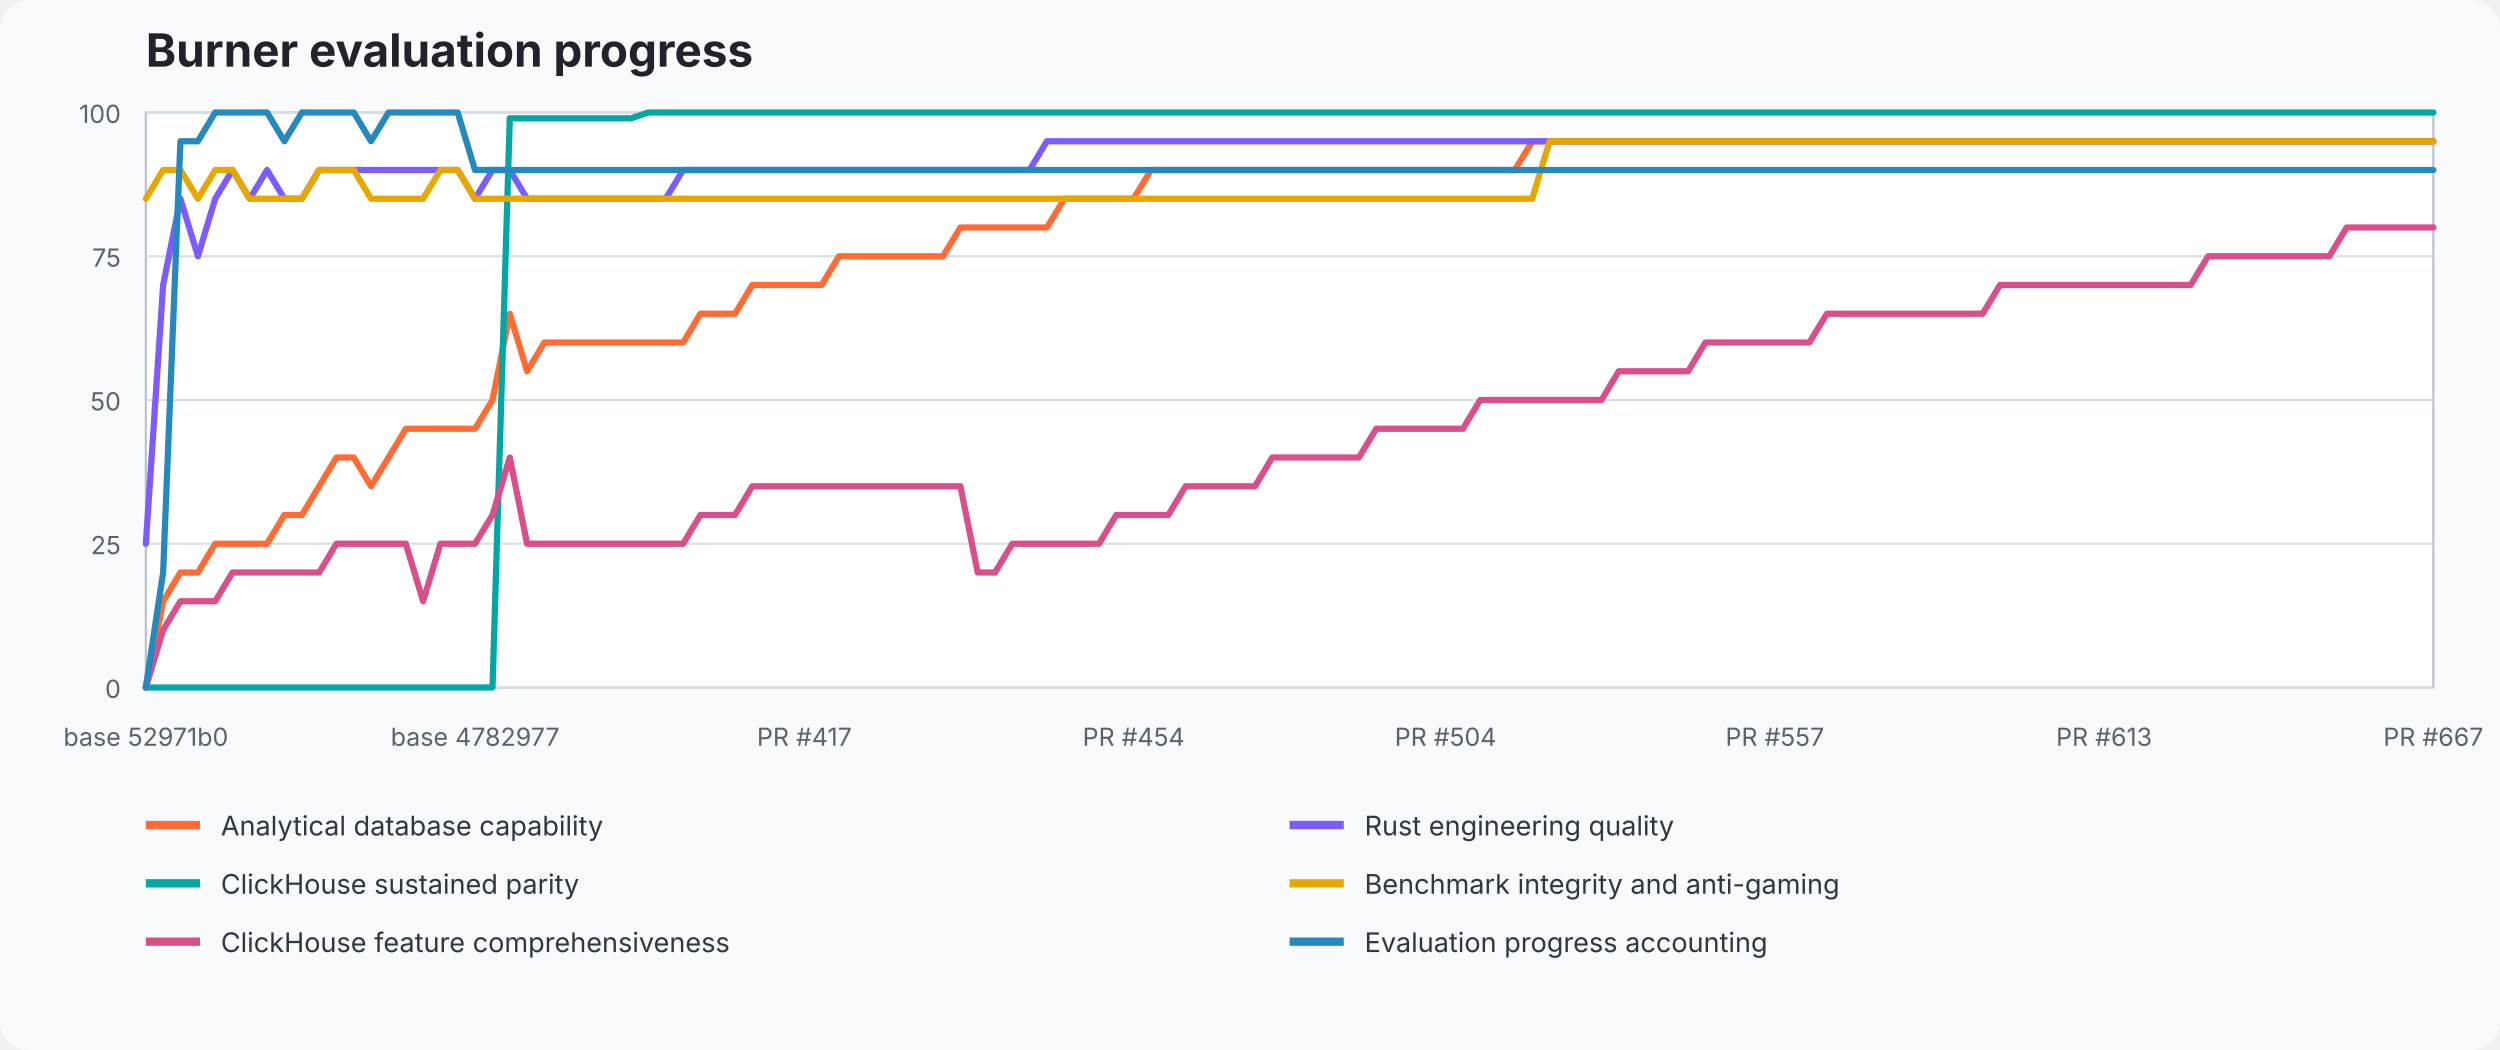
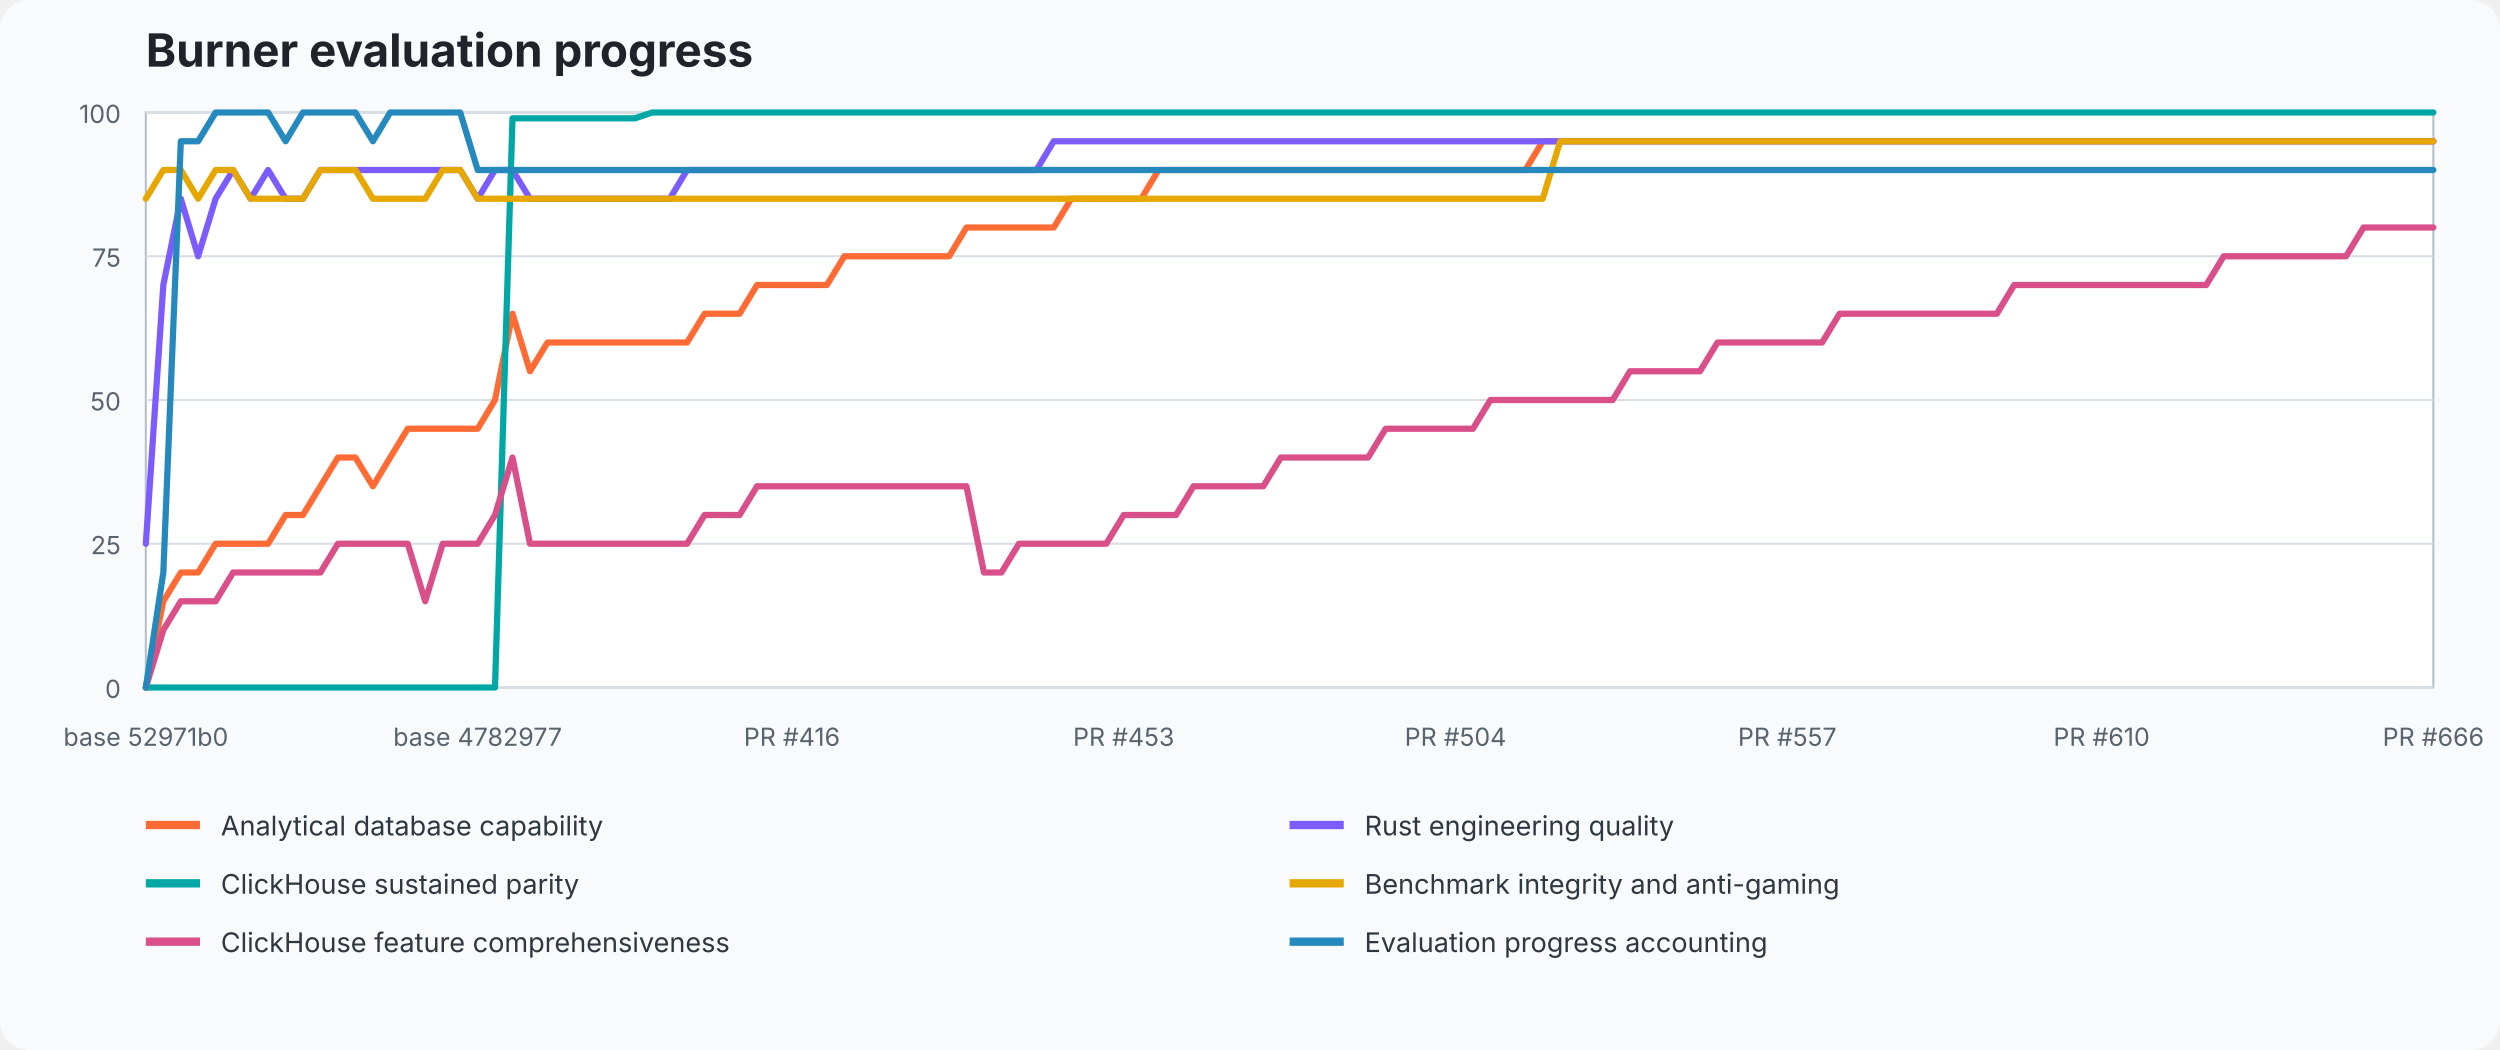
<svg xmlns="http://www.w3.org/2000/svg" width="1200" height="504" viewBox="0 0 1200 504" role="img" aria-labelledby="title desc">
  <style>text{font-family:ui-sans-serif,system-ui,-apple-system,BlinkMacSystemFont,"Segoe UI",sans-serif}.title{font-size:22px;font-weight:700;fill:#20242a}.axis{font-size:12px;fill:#59636e}.legend{font-size:13px;fill:#2f3740}.grid{stroke:#d8dee5;stroke-width:1}.plot{fill:#fff;stroke:#b7c0ca}</style>
  <rect width="100%" height="100%" fill="#f8fafc" rx="14" />
  <text x="70" y="32" class="title">Burner evaluation progress</text>
  <rect x="70" y="54" width="1098" height="276" class="plot" />
  <line x1="70" y1="330" x2="1168" y2="330" class="grid" />
  <text x="58" y="335" text-anchor="end" class="axis">0</text>
  <line x1="70" y1="261" x2="1168" y2="261" class="grid" />
  <text x="58" y="266" text-anchor="end" class="axis">25</text>
  <line x1="70" y1="192" x2="1168" y2="192" class="grid" />
  <text x="58" y="197" text-anchor="end" class="axis">50</text>
  <line x1="70" y1="123" x2="1168" y2="123" class="grid" />
  <text x="58" y="128" text-anchor="end" class="axis">75</text>
  <line x1="70" y1="54" x2="1168" y2="54" class="grid" />
  <text x="58" y="59" text-anchor="end" class="axis">100</text>
-   <polyline points="70.0,330.0 78.3,288.6 86.6,274.8 95.0,274.8 103.3,261.0 111.6,261.0 119.9,261.0 128.2,261.0 136.5,247.2 144.9,247.2 153.2,233.4 161.5,219.6 169.8,219.6 178.1,233.4 186.5,219.6 194.8,205.8 203.1,205.8 211.4,205.8 219.7,205.8 228.0,205.8 236.4,192.0 244.7,150.6 253.0,178.2 261.3,164.4 269.6,164.4 278.0,164.4 286.3,164.4 294.6,164.4 302.9,164.4 311.2,164.4 319.5,164.4 327.9,164.4 336.2,150.6 344.5,150.6 352.8,150.6 361.1,136.8 369.5,136.8 377.8,136.8 386.1,136.8 394.4,136.8 402.7,123.0 411.0,123.0 419.4,123.0 427.7,123.0 436.0,123.0 444.3,123.0 452.6,123.0 461.0,109.2 469.3,109.2 477.6,109.2 485.9,109.2 494.2,109.2 502.5,109.2 510.9,95.4 519.2,95.4 527.5,95.4 535.8,95.4 544.1,95.4 552.5,81.6 560.8,81.6 569.1,81.6 577.4,81.6 585.7,81.6 594.0,81.6 602.4,81.6 610.7,81.6 619.0,81.6 627.3,81.6 635.6,81.6 644.0,81.6 652.3,81.6 660.6,81.6 668.9,81.6 677.2,81.6 685.5,81.6 693.9,81.6 702.2,81.6 710.5,81.6 718.8,81.6 727.1,81.6 735.5,67.8 743.8,67.8 752.1,67.8 760.4,67.8 768.7,67.8 777.0,67.8 785.4,67.8 793.7,67.8 802.0,67.8 810.3,67.8 818.6,67.8 827.0,67.8 835.3,67.8 843.6,67.8 851.9,67.8 860.2,67.8 868.5,67.8 876.9,67.8 885.2,67.8 893.5,67.8 901.8,67.8 910.1,67.8 918.5,67.8 926.8,67.8 935.1,67.8 943.4,67.8 951.7,67.8 960.0,67.8 968.4,67.8 976.7,67.8 985.0,67.8 993.3,67.8 1001.6,67.8 1010.0,67.8 1018.3,67.8 1026.6,67.8 1034.9,67.8 1043.2,67.8 1051.5,67.8 1059.9,67.8 1068.2,67.8 1076.5,67.8 1084.8,67.8 1093.1,67.8 1101.5,67.8 1109.8,67.8 1118.1,67.8 1126.4,67.8 1134.7,67.8 1143.0,67.8 1151.4,67.8 1159.7,67.8 1168.0,67.8" fill="none" stroke="#ff6b35" stroke-width="3" stroke-linejoin="round" stroke-linecap="round" />
-   <polyline points="70.0,261.0 78.3,136.8 86.6,95.4 95.0,123.0 103.3,95.4 111.6,81.6 119.9,95.4 128.2,81.6 136.5,95.4 144.9,95.4 153.2,81.6 161.5,81.6 169.8,81.6 178.1,81.6 186.5,81.6 194.8,81.6 203.1,81.6 211.4,81.6 219.7,81.6 228.0,95.4 236.4,81.6 244.7,81.6 253.0,95.4 261.3,95.4 269.6,95.4 278.0,95.4 286.3,95.4 294.6,95.4 302.9,95.4 311.2,95.4 319.5,95.4 327.9,81.6 336.2,81.6 344.5,81.6 352.8,81.6 361.1,81.6 369.5,81.6 377.8,81.6 386.1,81.6 394.4,81.6 402.7,81.6 411.0,81.6 419.4,81.6 427.7,81.6 436.0,81.6 444.3,81.6 452.6,81.6 461.0,81.6 469.3,81.6 477.6,81.6 485.9,81.6 494.2,81.6 502.5,67.8 510.9,67.8 519.2,67.8 527.5,67.8 535.8,67.8 544.1,67.8 552.5,67.8 560.8,67.8 569.1,67.8 577.4,67.8 585.7,67.8 594.0,67.8 602.4,67.8 610.7,67.8 619.0,67.8 627.3,67.8 635.6,67.8 644.0,67.8 652.3,67.8 660.6,67.8 668.9,67.8 677.2,67.8 685.5,67.8 693.9,67.8 702.2,67.8 710.5,67.8 718.8,67.8 727.1,67.8 735.5,67.8 743.8,67.8 752.1,67.8 760.4,67.8 768.7,67.8 777.0,67.8 785.4,67.8 793.7,67.8 802.0,67.8 810.3,67.8 818.6,67.8 827.0,67.8 835.3,67.8 843.6,67.8 851.9,67.8 860.2,67.8 868.5,67.8 876.9,67.8 885.2,67.8 893.5,67.8 901.8,67.8 910.1,67.8 918.5,67.8 926.8,67.8 935.1,67.8 943.4,67.8 951.7,67.8 960.0,67.8 968.4,67.8 976.7,67.8 985.0,67.8 993.3,67.8 1001.6,67.8 1010.0,67.8 1018.3,67.8 1026.6,67.8 1034.9,67.8 1043.2,67.8 1051.5,67.8 1059.9,67.8 1068.2,67.8 1076.5,67.8 1084.8,67.8 1093.1,67.8 1101.5,67.8 1109.8,67.8 1118.1,67.8 1126.4,67.8 1134.7,67.8 1143.0,67.8 1151.4,67.8 1159.7,67.8 1168.0,67.8" fill="none" stroke="#7c5cff" stroke-width="3" stroke-linejoin="round" stroke-linecap="round" />
-   <polyline points="70.0,330.0 78.3,330.0 86.6,330.0 95.0,330.0 103.3,330.0 111.6,330.0 119.9,330.0 128.2,330.0 136.5,330.0 144.9,330.0 153.2,330.0 161.5,330.0 169.8,330.0 178.1,330.0 186.5,330.0 194.8,330.0 203.1,330.0 211.4,330.0 219.7,330.0 228.0,330.0 236.4,330.0 244.7,56.8 253.0,56.8 261.3,56.8 269.6,56.8 278.0,56.8 286.3,56.8 294.6,56.8 302.9,56.8 311.2,54.0 319.5,54.0 327.9,54.0 336.2,54.0 344.5,54.0 352.8,54.0 361.1,54.0 369.5,54.0 377.8,54.0 386.1,54.0 394.4,54.0 402.7,54.0 411.0,54.0 419.4,54.0 427.7,54.0 436.0,54.0 444.3,54.0 452.6,54.0 461.0,54.0 469.3,54.0 477.6,54.0 485.9,54.0 494.2,54.0 502.5,54.0 510.9,54.0 519.2,54.0 527.5,54.0 535.8,54.0 544.1,54.0 552.5,54.0 560.8,54.0 569.1,54.0 577.4,54.0 585.7,54.0 594.0,54.0 602.4,54.0 610.7,54.0 619.0,54.0 627.3,54.0 635.6,54.0 644.0,54.0 652.3,54.0 660.6,54.0 668.9,54.0 677.2,54.0 685.5,54.0 693.9,54.0 702.2,54.0 710.5,54.0 718.8,54.0 727.1,54.0 735.5,54.0 743.8,54.0 752.1,54.0 760.4,54.0 768.7,54.0 777.0,54.0 785.4,54.0 793.7,54.0 802.0,54.0 810.3,54.0 818.6,54.0 827.0,54.0 835.3,54.0 843.6,54.0 851.9,54.0 860.2,54.0 868.5,54.0 876.9,54.0 885.2,54.0 893.5,54.0 901.8,54.0 910.1,54.0 918.5,54.0 926.8,54.0 935.1,54.0 943.4,54.0 951.7,54.0 960.0,54.0 968.4,54.0 976.7,54.0 985.0,54.0 993.3,54.0 1001.6,54.0 1010.0,54.0 1018.3,54.0 1026.6,54.0 1034.9,54.0 1043.2,54.0 1051.5,54.0 1059.9,54.0 1068.2,54.0 1076.5,54.0 1084.8,54.0 1093.1,54.0 1101.5,54.0 1109.8,54.0 1118.1,54.0 1126.4,54.0 1134.7,54.0 1143.0,54.0 1151.4,54.0 1159.7,54.0 1168.0,54.0" fill="none" stroke="#00a7a5" stroke-width="3" stroke-linejoin="round" stroke-linecap="round" />
-   <polyline points="70.0,95.4 78.3,81.6 86.6,81.6 95.0,95.4 103.3,81.6 111.6,81.6 119.9,95.4 128.2,95.4 136.5,95.4 144.9,95.4 153.2,81.6 161.5,81.6 169.8,81.6 178.1,95.4 186.5,95.4 194.8,95.4 203.1,95.4 211.4,81.6 219.7,81.6 228.0,95.4 236.4,95.4 244.7,95.4 253.0,95.4 261.3,95.4 269.6,95.4 278.0,95.4 286.3,95.4 294.6,95.4 302.9,95.4 311.2,95.4 319.5,95.4 327.9,95.4 336.2,95.4 344.5,95.4 352.8,95.4 361.1,95.4 369.5,95.4 377.8,95.4 386.1,95.4 394.4,95.4 402.7,95.4 411.0,95.4 419.4,95.4 427.7,95.4 436.0,95.4 444.3,95.4 452.6,95.4 461.0,95.4 469.3,95.4 477.6,95.4 485.9,95.4 494.2,95.4 502.5,95.4 510.9,95.4 519.2,95.4 527.5,95.4 535.8,95.4 544.1,95.4 552.5,95.4 560.8,95.4 569.1,95.4 577.4,95.4 585.7,95.4 594.0,95.4 602.4,95.4 610.7,95.4 619.0,95.4 627.3,95.4 635.6,95.4 644.0,95.4 652.3,95.4 660.6,95.4 668.9,95.4 677.2,95.4 685.5,95.4 693.9,95.4 702.2,95.4 710.5,95.4 718.8,95.4 727.1,95.4 735.5,95.4 743.8,67.8 752.1,67.8 760.4,67.8 768.7,67.8 777.0,67.8 785.4,67.8 793.7,67.8 802.0,67.8 810.3,67.8 818.6,67.8 827.0,67.8 835.3,67.8 843.6,67.8 851.9,67.8 860.2,67.8 868.5,67.8 876.9,67.8 885.2,67.8 893.5,67.8 901.8,67.8 910.1,67.8 918.5,67.8 926.8,67.8 935.1,67.8 943.4,67.8 951.7,67.8 960.0,67.8 968.4,67.8 976.7,67.8 985.0,67.8 993.3,67.8 1001.6,67.8 1010.0,67.8 1018.3,67.8 1026.6,67.8 1034.9,67.8 1043.2,67.8 1051.5,67.8 1059.9,67.8 1068.2,67.8 1076.5,67.8 1084.8,67.8 1093.1,67.8 1101.5,67.8 1109.8,67.8 1118.1,67.8 1126.4,67.8 1134.7,67.8 1143.0,67.8 1151.4,67.8 1159.7,67.8 1168.0,67.8" fill="none" stroke="#e6a700" stroke-width="3" stroke-linejoin="round" stroke-linecap="round" />
-   <polyline points="70.0,330.0 78.3,302.4 86.6,288.6 95.0,288.6 103.3,288.6 111.6,274.8 119.9,274.8 128.2,274.8 136.5,274.8 144.9,274.8 153.2,274.8 161.5,261.0 169.8,261.0 178.1,261.0 186.5,261.0 194.8,261.0 203.1,288.6 211.4,261.0 219.7,261.0 228.0,261.0 236.4,247.2 244.7,219.6 253.0,261.0 261.3,261.0 269.6,261.0 278.0,261.0 286.3,261.0 294.6,261.0 302.9,261.0 311.2,261.0 319.5,261.0 327.9,261.0 336.2,247.2 344.5,247.2 352.8,247.2 361.1,233.4 369.5,233.4 377.8,233.4 386.1,233.4 394.4,233.4 402.7,233.4 411.0,233.4 419.4,233.4 427.7,233.4 436.0,233.4 444.3,233.4 452.6,233.4 461.0,233.4 469.3,274.8 477.6,274.8 485.9,261.0 494.2,261.0 502.5,261.0 510.9,261.0 519.2,261.0 527.5,261.0 535.8,247.2 544.1,247.2 552.5,247.2 560.8,247.2 569.1,233.4 577.4,233.4 585.7,233.4 594.0,233.4 602.4,233.4 610.7,219.6 619.0,219.6 627.3,219.6 635.6,219.6 644.0,219.6 652.3,219.6 660.6,205.8 668.9,205.8 677.2,205.8 685.5,205.8 693.9,205.8 702.2,205.8 710.5,192.0 718.8,192.0 727.1,192.0 735.5,192.0 743.8,192.0 752.1,192.0 760.4,192.0 768.7,192.0 777.0,178.2 785.4,178.2 793.7,178.2 802.0,178.2 810.3,178.2 818.6,164.4 827.0,164.4 835.3,164.4 843.6,164.4 851.9,164.4 860.2,164.4 868.5,164.4 876.9,150.6 885.2,150.6 893.5,150.6 901.8,150.6 910.1,150.6 918.5,150.6 926.8,150.6 935.1,150.6 943.4,150.6 951.7,150.6 960.0,136.8 968.4,136.8 976.7,136.8 985.0,136.8 993.3,136.8 1001.6,136.8 1010.0,136.8 1018.3,136.8 1026.6,136.8 1034.9,136.8 1043.2,136.8 1051.5,136.8 1059.9,123.0 1068.2,123.0 1076.5,123.0 1084.8,123.0 1093.1,123.0 1101.5,123.0 1109.8,123.0 1118.1,123.0 1126.4,109.2 1134.7,109.2 1143.0,109.2 1151.4,109.2 1159.7,109.2 1168.0,109.2" fill="none" stroke="#d94f8a" stroke-width="3" stroke-linejoin="round" stroke-linecap="round" />
-   <polyline points="70.0,330.0 78.3,274.8 86.6,67.8 95.0,67.8 103.3,54.0 111.6,54.0 119.9,54.0 128.2,54.0 136.5,67.8 144.9,54.0 153.2,54.0 161.5,54.0 169.8,54.0 178.1,67.8 186.5,54.0 194.8,54.0 203.1,54.0 211.4,54.0 219.7,54.0 228.0,81.6 236.4,81.6 244.7,81.6 253.0,81.6 261.3,81.6 269.6,81.6 278.0,81.6 286.3,81.6 294.6,81.6 302.9,81.6 311.2,81.6 319.5,81.6 327.9,81.6 336.2,81.6 344.5,81.6 352.8,81.6 361.1,81.6 369.5,81.6 377.8,81.6 386.1,81.6 394.4,81.6 402.7,81.6 411.0,81.6 419.4,81.6 427.7,81.6 436.0,81.6 444.3,81.6 452.6,81.6 461.0,81.6 469.3,81.6 477.6,81.6 485.9,81.6 494.2,81.6 502.5,81.6 510.9,81.6 519.2,81.6 527.5,81.6 535.8,81.6 544.1,81.6 552.5,81.6 560.8,81.6 569.1,81.6 577.4,81.6 585.7,81.6 594.0,81.6 602.4,81.6 610.7,81.6 619.0,81.6 627.3,81.6 635.6,81.6 644.0,81.6 652.3,81.6 660.6,81.6 668.9,81.6 677.2,81.6 685.5,81.6 693.9,81.6 702.2,81.6 710.5,81.6 718.8,81.6 727.1,81.6 735.5,81.6 743.8,81.6 752.1,81.6 760.4,81.6 768.7,81.6 777.0,81.6 785.4,81.6 793.7,81.6 802.0,81.6 810.3,81.6 818.6,81.6 827.0,81.6 835.3,81.6 843.6,81.6 851.9,81.6 860.2,81.6 868.5,81.6 876.9,81.6 885.2,81.6 893.5,81.6 901.8,81.6 910.1,81.6 918.5,81.6 926.8,81.6 935.1,81.6 943.4,81.6 951.7,81.6 960.0,81.6 968.4,81.6 976.7,81.6 985.0,81.6 993.3,81.6 1001.6,81.6 1010.0,81.6 1018.3,81.6 1026.6,81.6 1034.9,81.6 1043.2,81.6 1051.5,81.6 1059.9,81.6 1068.2,81.6 1076.5,81.6 1084.8,81.6 1093.1,81.6 1101.5,81.6 1109.8,81.6 1118.1,81.6 1126.4,81.6 1134.7,81.6 1143.0,81.6 1151.4,81.6 1159.7,81.6 1168.0,81.6" fill="none" stroke="#2589bd" stroke-width="3" stroke-linejoin="round" stroke-linecap="round" />
+   <polyline points="70.0,330.0 78.4,288.6 86.8,274.8 95.1,274.8 103.5,261.0 111.9,261.0 120.3,261.0 128.7,261.0 137.1,247.2 145.4,247.2 153.8,233.4 162.2,219.6 170.6,219.6 179.0,233.4 187.3,219.6 195.7,205.8 204.1,205.8 212.5,205.8 220.9,205.8 229.3,205.8 237.6,192.0 246.0,150.6 254.4,178.2 262.8,164.4 271.2,164.4 279.5,164.4 287.9,164.4 296.3,164.4 304.7,164.4 313.1,164.4 321.5,164.4 329.8,164.4 338.2,150.6 346.6,150.6 355.0,150.6 363.4,136.8 371.7,136.8 380.1,136.8 388.5,136.8 396.9,136.8 405.3,123.0 413.6,123.0 422.0,123.0 430.4,123.0 438.8,123.0 447.2,123.0 455.6,123.0 463.9,109.2 472.3,109.2 480.7,109.2 489.1,109.2 497.5,109.2 505.8,109.2 514.2,95.4 522.6,95.4 531.0,95.4 539.4,95.4 547.8,95.4 556.1,81.6 564.5,81.6 572.9,81.6 581.3,81.6 589.7,81.6 598.0,81.6 606.4,81.6 614.8,81.6 623.2,81.6 631.6,81.6 640.0,81.6 648.3,81.6 656.7,81.6 665.1,81.6 673.5,81.6 681.9,81.6 690.2,81.6 698.6,81.6 707.0,81.6 715.4,81.6 723.8,81.6 732.2,81.6 740.5,67.8 748.9,67.8 757.3,67.8 765.7,67.8 774.1,67.8 782.4,67.8 790.8,67.8 799.2,67.8 807.6,67.8 816.0,67.8 824.4,67.8 832.7,67.8 841.1,67.8 849.5,67.8 857.9,67.8 866.3,67.8 874.6,67.8 883.0,67.8 891.4,67.8 899.8,67.8 908.2,67.8 916.5,67.8 924.9,67.8 933.3,67.8 941.7,67.8 950.1,67.8 958.5,67.8 966.8,67.8 975.2,67.8 983.6,67.8 992.0,67.8 1000.4,67.8 1008.7,67.8 1017.1,67.8 1025.5,67.8 1033.9,67.8 1042.3,67.8 1050.7,67.8 1059.0,67.8 1067.4,67.8 1075.8,67.8 1084.2,67.8 1092.6,67.8 1100.9,67.8 1109.3,67.8 1117.7,67.8 1126.1,67.8 1134.5,67.8 1142.9,67.8 1151.2,67.8 1159.6,67.8 1168.0,67.8" fill="none" stroke="#ff6b35" stroke-width="3" stroke-linejoin="round" stroke-linecap="round" />
+   <polyline points="70.0,261.0 78.4,136.8 86.8,95.4 95.1,123.0 103.5,95.4 111.9,81.6 120.3,95.4 128.7,81.6 137.1,95.4 145.4,95.4 153.8,81.6 162.2,81.6 170.6,81.6 179.0,81.6 187.3,81.6 195.7,81.6 204.1,81.6 212.5,81.6 220.9,81.6 229.3,95.4 237.6,81.6 246.0,81.6 254.4,95.4 262.8,95.4 271.2,95.4 279.5,95.4 287.9,95.4 296.3,95.4 304.7,95.4 313.1,95.4 321.5,95.4 329.8,81.6 338.2,81.6 346.6,81.6 355.0,81.6 363.4,81.6 371.7,81.6 380.1,81.6 388.5,81.6 396.9,81.6 405.3,81.6 413.6,81.6 422.0,81.6 430.4,81.6 438.8,81.6 447.2,81.6 455.6,81.6 463.9,81.6 472.3,81.6 480.7,81.6 489.1,81.6 497.5,81.6 505.8,67.8 514.2,67.8 522.6,67.8 531.0,67.8 539.4,67.8 547.8,67.8 556.1,67.8 564.5,67.8 572.9,67.8 581.3,67.8 589.7,67.8 598.0,67.8 606.4,67.8 614.8,67.8 623.2,67.8 631.6,67.8 640.0,67.8 648.3,67.8 656.7,67.8 665.1,67.8 673.5,67.8 681.9,67.8 690.2,67.8 698.6,67.8 707.0,67.8 715.4,67.8 723.8,67.8 732.2,67.8 740.5,67.8 748.9,67.8 757.3,67.8 765.7,67.8 774.1,67.8 782.4,67.8 790.8,67.8 799.2,67.8 807.6,67.8 816.0,67.8 824.4,67.8 832.7,67.8 841.1,67.8 849.5,67.8 857.9,67.8 866.3,67.8 874.6,67.8 883.0,67.8 891.4,67.8 899.8,67.8 908.2,67.8 916.5,67.8 924.9,67.8 933.3,67.8 941.7,67.8 950.1,67.8 958.5,67.8 966.8,67.8 975.2,67.8 983.6,67.8 992.0,67.8 1000.4,67.8 1008.7,67.8 1017.1,67.8 1025.5,67.8 1033.9,67.8 1042.3,67.8 1050.7,67.8 1059.0,67.8 1067.4,67.8 1075.8,67.8 1084.2,67.8 1092.6,67.8 1100.9,67.8 1109.3,67.8 1117.7,67.8 1126.1,67.8 1134.5,67.8 1142.9,67.8 1151.2,67.8 1159.6,67.8 1168.0,67.8" fill="none" stroke="#7c5cff" stroke-width="3" stroke-linejoin="round" stroke-linecap="round" />
+   <polyline points="70.0,330.0 78.4,330.0 86.8,330.0 95.1,330.0 103.5,330.0 111.9,330.0 120.3,330.0 128.7,330.0 137.1,330.0 145.4,330.0 153.8,330.0 162.2,330.0 170.6,330.0 179.0,330.0 187.3,330.0 195.7,330.0 204.1,330.0 212.5,330.0 220.9,330.0 229.3,330.0 237.6,330.0 246.0,56.8 254.4,56.8 262.8,56.8 271.2,56.8 279.5,56.8 287.9,56.8 296.3,56.8 304.7,56.8 313.1,54.0 321.5,54.0 329.8,54.0 338.2,54.0 346.6,54.0 355.0,54.0 363.4,54.0 371.7,54.0 380.1,54.0 388.5,54.0 396.9,54.0 405.3,54.0 413.6,54.0 422.0,54.0 430.4,54.0 438.8,54.0 447.2,54.0 455.6,54.0 463.9,54.0 472.3,54.0 480.7,54.0 489.1,54.0 497.5,54.0 505.8,54.0 514.2,54.0 522.6,54.0 531.0,54.0 539.4,54.0 547.8,54.0 556.1,54.0 564.5,54.0 572.9,54.0 581.3,54.0 589.7,54.0 598.0,54.0 606.4,54.0 614.8,54.0 623.2,54.0 631.6,54.0 640.0,54.0 648.3,54.0 656.7,54.0 665.1,54.0 673.5,54.0 681.9,54.0 690.2,54.0 698.6,54.0 707.0,54.0 715.4,54.0 723.8,54.0 732.2,54.0 740.5,54.0 748.9,54.0 757.3,54.0 765.7,54.0 774.1,54.0 782.4,54.0 790.8,54.0 799.2,54.0 807.6,54.0 816.0,54.0 824.4,54.0 832.7,54.0 841.1,54.0 849.5,54.0 857.9,54.0 866.3,54.0 874.6,54.0 883.0,54.0 891.4,54.0 899.8,54.0 908.2,54.0 916.5,54.0 924.9,54.0 933.3,54.0 941.7,54.0 950.1,54.0 958.5,54.0 966.8,54.0 975.2,54.0 983.6,54.0 992.0,54.0 1000.4,54.0 1008.7,54.0 1017.1,54.0 1025.5,54.0 1033.9,54.0 1042.3,54.0 1050.7,54.0 1059.0,54.0 1067.4,54.0 1075.8,54.0 1084.2,54.0 1092.6,54.0 1100.9,54.0 1109.3,54.0 1117.7,54.0 1126.1,54.0 1134.5,54.0 1142.9,54.0 1151.2,54.0 1159.6,54.0 1168.0,54.0" fill="none" stroke="#00a7a5" stroke-width="3" stroke-linejoin="round" stroke-linecap="round" />
+   <polyline points="70.0,95.4 78.4,81.6 86.8,81.6 95.1,95.4 103.5,81.6 111.9,81.6 120.3,95.4 128.7,95.4 137.1,95.4 145.4,95.4 153.8,81.6 162.2,81.6 170.6,81.6 179.0,95.4 187.3,95.4 195.7,95.4 204.1,95.4 212.5,81.6 220.9,81.6 229.3,95.4 237.6,95.4 246.0,95.4 254.4,95.4 262.8,95.4 271.2,95.4 279.5,95.4 287.9,95.4 296.3,95.4 304.7,95.4 313.1,95.4 321.5,95.4 329.8,95.4 338.2,95.4 346.6,95.4 355.0,95.4 363.4,95.4 371.7,95.4 380.1,95.4 388.5,95.4 396.9,95.4 405.3,95.4 413.6,95.4 422.0,95.4 430.4,95.4 438.8,95.4 447.2,95.4 455.6,95.4 463.9,95.4 472.3,95.4 480.7,95.4 489.1,95.4 497.5,95.4 505.8,95.4 514.2,95.4 522.6,95.4 531.0,95.4 539.4,95.4 547.8,95.4 556.1,95.4 564.5,95.4 572.9,95.4 581.3,95.4 589.7,95.4 598.0,95.4 606.4,95.4 614.8,95.4 623.2,95.4 631.6,95.4 640.0,95.4 648.3,95.4 656.7,95.4 665.1,95.4 673.5,95.4 681.9,95.4 690.2,95.4 698.6,95.4 707.0,95.4 715.4,95.4 723.8,95.4 732.2,95.4 740.5,95.4 748.9,67.8 757.3,67.8 765.7,67.8 774.1,67.8 782.4,67.8 790.8,67.8 799.2,67.8 807.6,67.8 816.0,67.8 824.4,67.8 832.7,67.8 841.1,67.8 849.5,67.8 857.9,67.8 866.3,67.8 874.6,67.8 883.0,67.8 891.4,67.8 899.8,67.8 908.2,67.8 916.5,67.8 924.9,67.8 933.3,67.8 941.7,67.8 950.1,67.8 958.5,67.8 966.8,67.8 975.2,67.8 983.6,67.8 992.0,67.8 1000.4,67.8 1008.7,67.8 1017.1,67.8 1025.5,67.8 1033.9,67.8 1042.3,67.8 1050.7,67.8 1059.0,67.8 1067.4,67.8 1075.8,67.8 1084.2,67.8 1092.6,67.8 1100.9,67.8 1109.3,67.8 1117.7,67.8 1126.1,67.8 1134.5,67.8 1142.9,67.8 1151.2,67.8 1159.6,67.8 1168.0,67.8" fill="none" stroke="#e6a700" stroke-width="3" stroke-linejoin="round" stroke-linecap="round" />
+   <polyline points="70.0,330.0 78.4,302.4 86.8,288.6 95.1,288.6 103.5,288.6 111.9,274.8 120.3,274.8 128.7,274.8 137.1,274.8 145.4,274.8 153.8,274.8 162.2,261.0 170.6,261.0 179.0,261.0 187.3,261.0 195.7,261.0 204.1,288.6 212.5,261.0 220.9,261.0 229.3,261.0 237.6,247.2 246.0,219.6 254.4,261.0 262.8,261.0 271.2,261.0 279.5,261.0 287.9,261.0 296.3,261.0 304.7,261.0 313.1,261.0 321.5,261.0 329.8,261.0 338.2,247.2 346.6,247.2 355.0,247.2 363.4,233.4 371.7,233.4 380.1,233.4 388.5,233.4 396.9,233.4 405.3,233.4 413.6,233.4 422.0,233.4 430.4,233.4 438.8,233.4 447.2,233.4 455.6,233.4 463.9,233.4 472.3,274.8 480.7,274.8 489.1,261.0 497.5,261.0 505.8,261.0 514.2,261.0 522.6,261.0 531.0,261.0 539.4,247.2 547.8,247.2 556.1,247.2 564.5,247.2 572.9,233.4 581.3,233.4 589.7,233.4 598.0,233.4 606.4,233.4 614.8,219.6 623.2,219.6 631.6,219.6 640.0,219.6 648.3,219.6 656.7,219.6 665.1,205.8 673.5,205.8 681.9,205.8 690.2,205.8 698.6,205.8 707.0,205.8 715.4,192.0 723.8,192.0 732.2,192.0 740.5,192.0 748.9,192.0 757.3,192.0 765.7,192.0 774.1,192.0 782.4,178.2 790.8,178.2 799.2,178.2 807.6,178.2 816.0,178.2 824.4,164.4 832.7,164.4 841.1,164.4 849.5,164.4 857.9,164.4 866.3,164.4 874.6,164.4 883.0,150.6 891.4,150.6 899.8,150.6 908.2,150.6 916.5,150.6 924.9,150.6 933.3,150.6 941.7,150.6 950.1,150.6 958.5,150.6 966.8,136.8 975.2,136.8 983.6,136.8 992.0,136.8 1000.4,136.8 1008.7,136.8 1017.1,136.8 1025.5,136.8 1033.9,136.8 1042.3,136.8 1050.7,136.8 1059.0,136.8 1067.4,123.0 1075.8,123.0 1084.2,123.0 1092.6,123.0 1100.9,123.0 1109.3,123.0 1117.7,123.0 1126.1,123.0 1134.5,109.2 1142.9,109.2 1151.2,109.2 1159.6,109.2 1168.0,109.2" fill="none" stroke="#d94f8a" stroke-width="3" stroke-linejoin="round" stroke-linecap="round" />
+   <polyline points="70.0,330.0 78.4,274.8 86.8,67.8 95.1,67.8 103.5,54.0 111.9,54.0 120.3,54.0 128.7,54.0 137.1,67.8 145.4,54.0 153.8,54.0 162.2,54.0 170.6,54.0 179.0,67.8 187.3,54.0 195.7,54.0 204.1,54.0 212.5,54.0 220.9,54.0 229.3,81.6 237.6,81.6 246.0,81.6 254.4,81.6 262.8,81.6 271.2,81.6 279.5,81.6 287.9,81.6 296.3,81.6 304.7,81.6 313.1,81.6 321.5,81.6 329.8,81.6 338.2,81.6 346.6,81.6 355.0,81.6 363.4,81.6 371.7,81.6 380.1,81.6 388.5,81.6 396.9,81.6 405.3,81.6 413.6,81.6 422.0,81.6 430.4,81.6 438.8,81.6 447.2,81.6 455.6,81.6 463.9,81.6 472.3,81.6 480.7,81.6 489.1,81.6 497.5,81.6 505.8,81.6 514.2,81.6 522.6,81.6 531.0,81.6 539.4,81.6 547.8,81.6 556.1,81.6 564.5,81.6 572.9,81.6 581.3,81.6 589.7,81.6 598.0,81.6 606.4,81.6 614.8,81.6 623.2,81.6 631.6,81.6 640.0,81.6 648.3,81.6 656.7,81.6 665.1,81.6 673.5,81.6 681.9,81.6 690.2,81.6 698.6,81.6 707.0,81.6 715.4,81.6 723.8,81.6 732.2,81.6 740.5,81.6 748.9,81.6 757.3,81.6 765.7,81.6 774.1,81.6 782.4,81.6 790.8,81.6 799.2,81.6 807.6,81.6 816.0,81.6 824.4,81.6 832.7,81.6 841.1,81.6 849.5,81.6 857.9,81.6 866.3,81.6 874.6,81.6 883.0,81.6 891.4,81.6 899.8,81.6 908.2,81.6 916.5,81.6 924.9,81.6 933.3,81.6 941.7,81.6 950.1,81.6 958.5,81.6 966.8,81.6 975.2,81.6 983.6,81.6 992.0,81.6 1000.4,81.6 1008.7,81.6 1017.1,81.6 1025.5,81.6 1033.9,81.6 1042.3,81.6 1050.7,81.6 1059.0,81.6 1067.4,81.6 1075.8,81.6 1084.2,81.6 1092.6,81.6 1100.9,81.6 1109.3,81.6 1117.7,81.6 1126.1,81.6 1134.5,81.6 1142.9,81.6 1151.2,81.6 1159.6,81.6 1168.0,81.6" fill="none" stroke="#2589bd" stroke-width="3" stroke-linejoin="round" stroke-linecap="round" />
  <text x="70" y="358" text-anchor="middle" class="axis">base 52971b0</text>
-   <text x="228.045" y="358" text-anchor="middle" class="axis">base 4782977</text>
-   <text x="386.091" y="358" text-anchor="middle" class="axis">PR #417</text>
-   <text x="544.136" y="358" text-anchor="middle" class="axis">PR #454</text>
-   <text x="693.864" y="358" text-anchor="middle" class="axis">PR #504</text>
-   <text x="851.909" y="358" text-anchor="middle" class="axis">PR #557</text>
-   <text x="1009.955" y="358" text-anchor="middle" class="axis">PR #613</text>
-   <text x="1168" y="358" text-anchor="middle" class="axis">PR #667</text>
+   <text x="229.252" y="358" text-anchor="middle" class="axis">base 4782977</text>
+   <text x="380.122" y="358" text-anchor="middle" class="axis">PR #416</text>
+   <text x="539.374" y="358" text-anchor="middle" class="axis">PR #453</text>
+   <text x="698.626" y="358" text-anchor="middle" class="axis">PR #504</text>
+   <text x="857.878" y="358" text-anchor="middle" class="axis">PR #557</text>
+   <text x="1008.748" y="358" text-anchor="middle" class="axis">PR #610</text>
+   <text x="1168" y="358" text-anchor="middle" class="axis">PR #666</text>
  <line x1="70" y1="396" x2="96" y2="396" stroke="#ff6b35" stroke-width="4" />
  <text x="106" y="401" class="legend">Analytical database capability</text>
  <line x1="619" y1="396" x2="645" y2="396" stroke="#7c5cff" stroke-width="4" />
  <text x="655" y="401" class="legend">Rust engineering quality</text>
  <line x1="70" y1="424" x2="96" y2="424" stroke="#00a7a5" stroke-width="4" />
  <text x="106" y="429" class="legend">ClickHouse sustained parity</text>
  <line x1="619" y1="424" x2="645" y2="424" stroke="#e6a700" stroke-width="4" />
  <text x="655" y="429" class="legend">Benchmark integrity and anti-gaming</text>
  <line x1="70" y1="452" x2="96" y2="452" stroke="#d94f8a" stroke-width="4" />
  <text x="106" y="457" class="legend">ClickHouse feature comprehensiveness</text>
  <line x1="619" y1="452" x2="645" y2="452" stroke="#2589bd" stroke-width="4" />
  <text x="655" y="457" class="legend">Evaluation progress accounting</text>
</svg>
